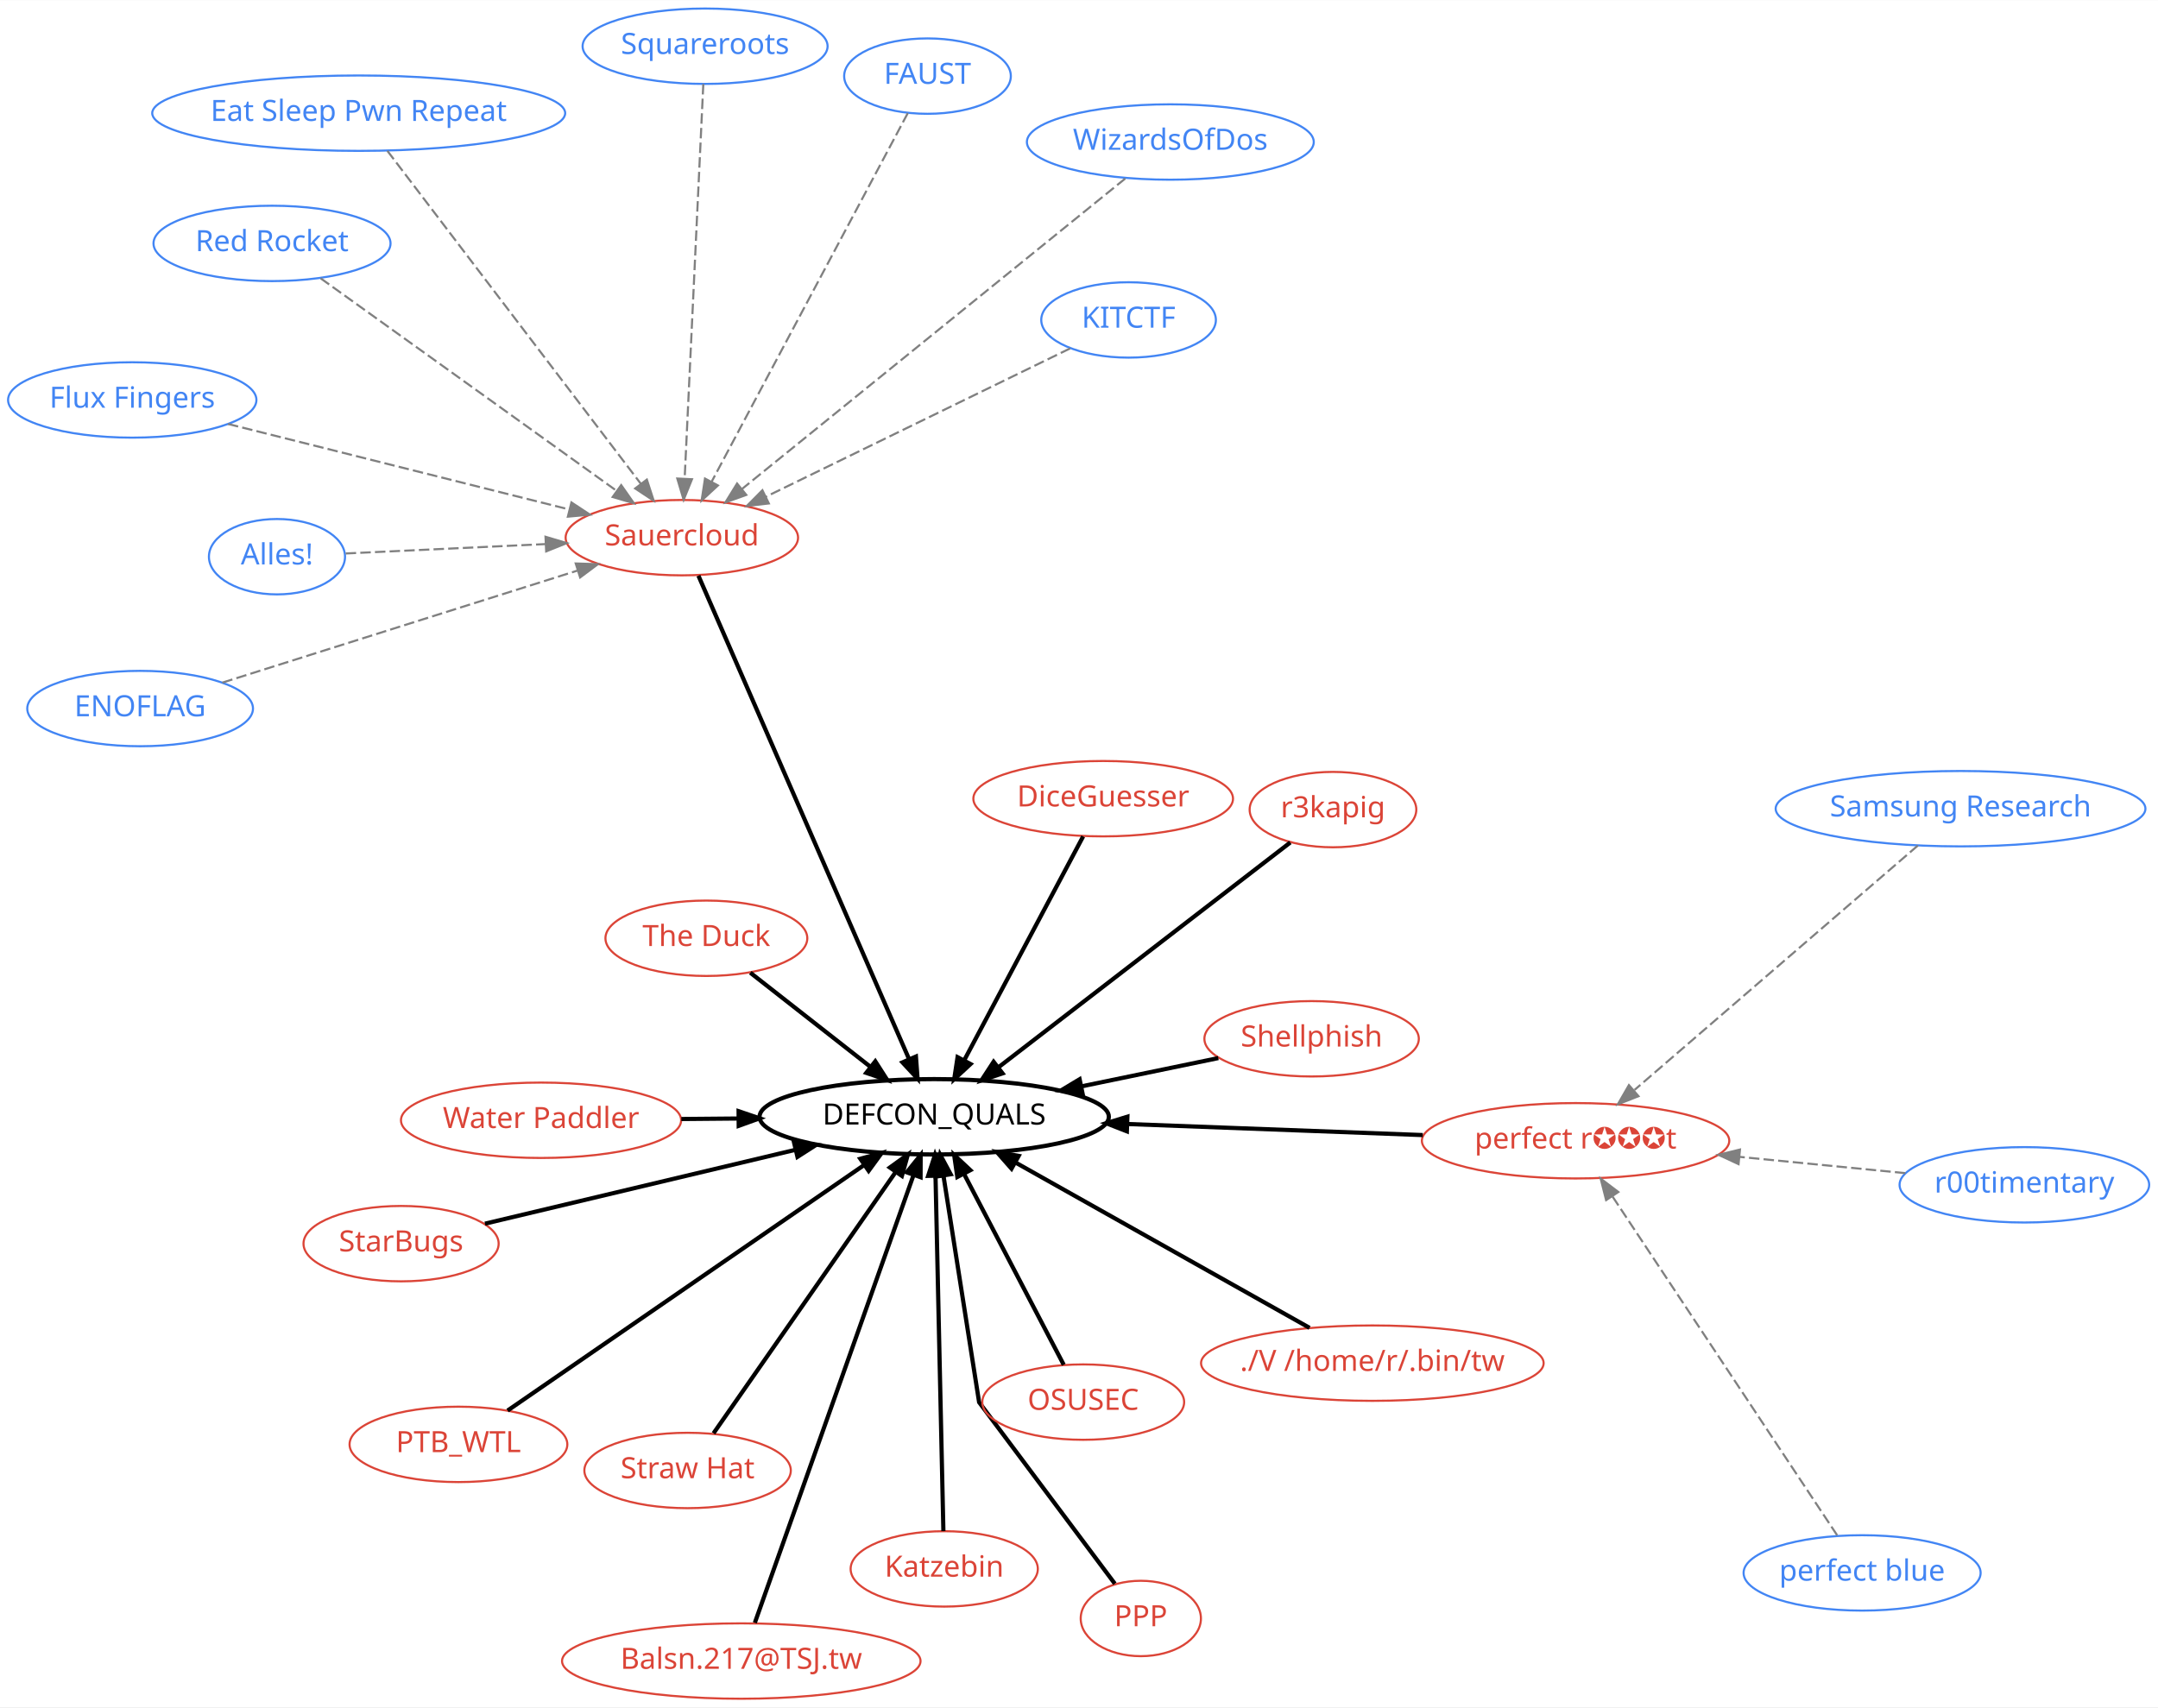
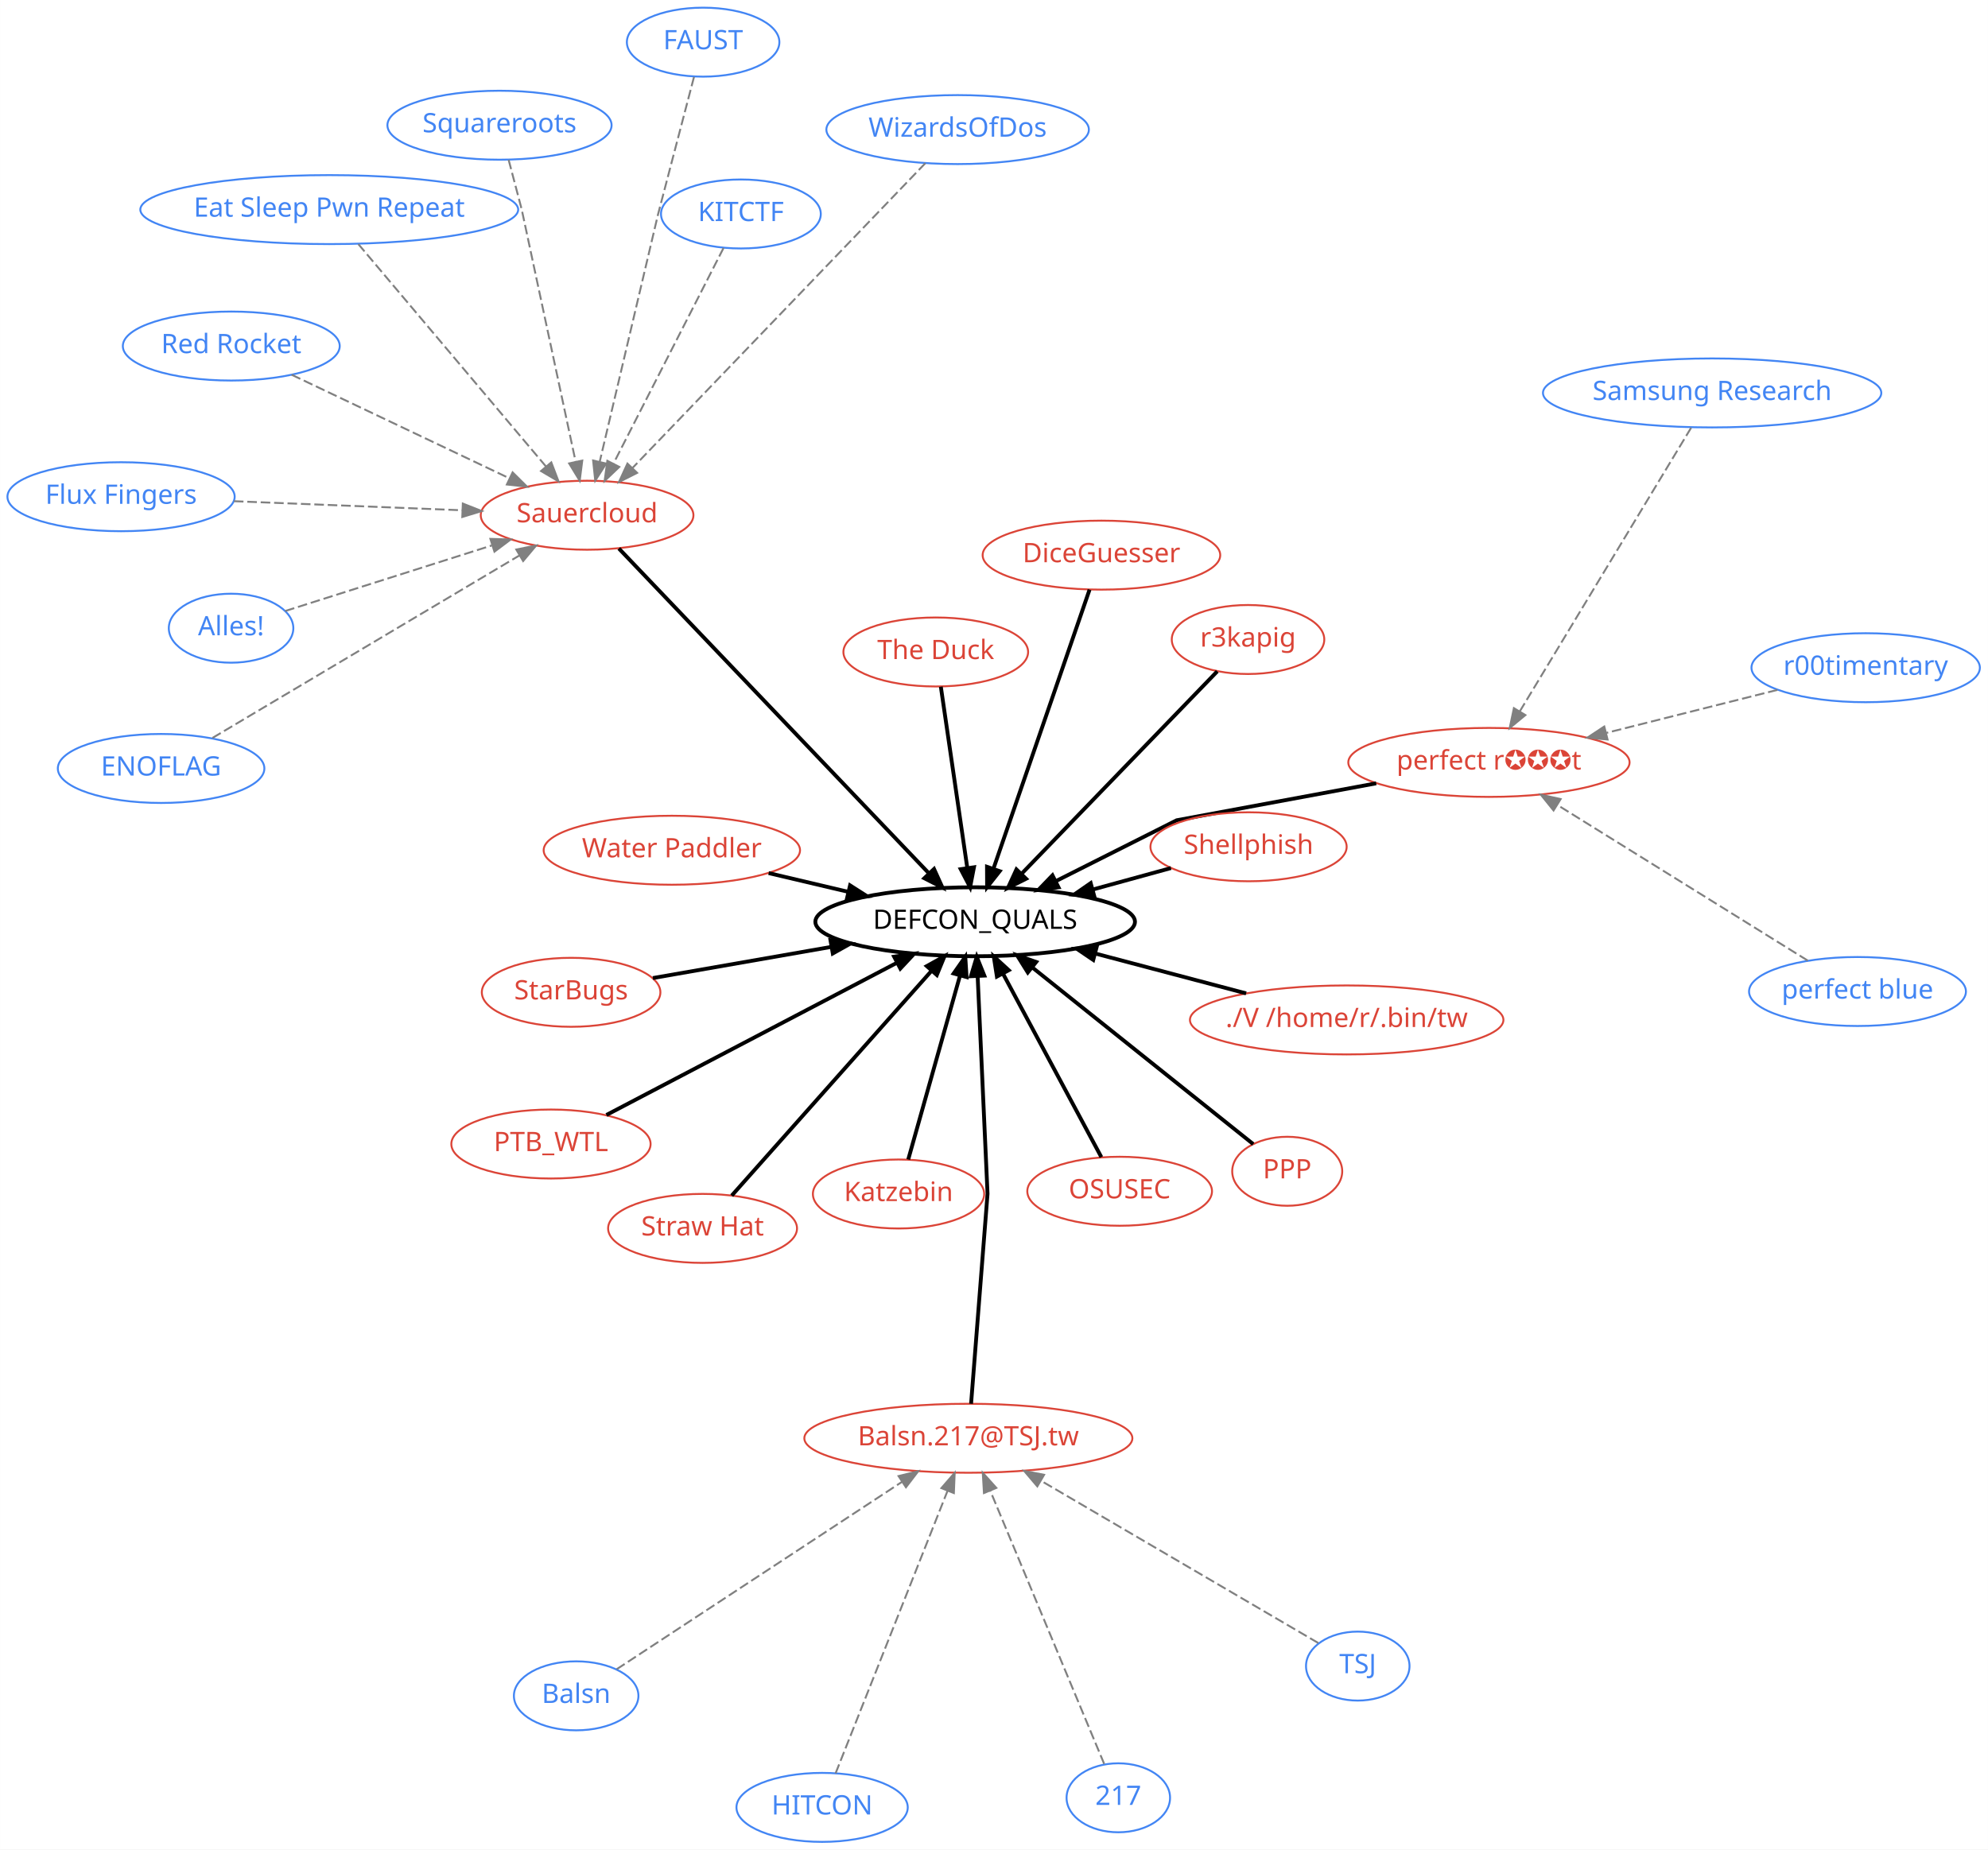
- <svg xmlns="http://www.w3.org/2000/svg" xmlns:xlink="http://www.w3.org/1999/xlink" width="1030pt" height="815pt" viewBox="0.00 0.00 1030.31 815.10">
-   <g id="graph0" class="graph" transform="scale(1 1) rotate(0) translate(4 811.1)">
-     <polygon fill="white" stroke="transparent" points="-4,4 -4,-811.1 1026.31,-811.1 1026.31,4 -4,4" />
+ <svg xmlns="http://www.w3.org/2000/svg" xmlns:xlink="http://www.w3.org/1999/xlink" width="1037pt" height="965pt" viewBox="0.00 0.00 1037.22 965.25">
+   <g id="graph0" class="graph" transform="scale(1 1) rotate(0) translate(4 961.25)">
+     <polygon fill="white" stroke="transparent" points="-4,4 -4,-961.25 1033.22,-961.25 1033.22,4 -4,4" />
    <g id="node1" class="node">
      <g id="a_node1">
        <a xlink:href="https://quals.2022.nautilus.institute/dashboard" xlink:title="DEFCON_QUALS">
-           <ellipse fill="none" stroke="black" stroke-width="2" cx="442.02" cy="-277.89" rx="83.39" ry="18" />
-           <text text-anchor="middle" x="442.02" y="-274.19" font-family="JetBrains Mono" font-size="14.00">DEFCON_QUALS</text>
+           <ellipse fill="none" stroke="black" stroke-width="2" cx="504.78" cy="-480.19" rx="83.39" ry="18" />
+           <text text-anchor="middle" x="504.78" y="-476.49" font-family="JetBrains Mono" font-size="14.00">DEFCON_QUALS</text>
        </a>
      </g>
    </g>
    <g id="node2" class="node">
      <g id="a_node2">
        <a xlink:href="https://ctftime.org/team/176403" xlink:title="perfect r✪✪✪t">
-           <ellipse fill="none" stroke="#db4437" cx="748.24" cy="-266.44" rx="73.39" ry="18" />
-           <text text-anchor="middle" x="748.24" y="-262.74" font-family="JetBrains Mono" font-size="14.00" fill="#db4437">perfect r✪✪✪t</text>
+           <ellipse fill="none" stroke="#db4437" cx="772.85" cy="-563.36" rx="73.39" ry="18" />
+           <text text-anchor="middle" x="772.85" y="-559.66" font-family="JetBrains Mono" font-size="14.00" fill="#db4437">perfect r✪✪✪t</text>
        </a>
      </g>
    </g>
    <g id="edge1" class="edge">
-       <path fill="none" stroke="black" stroke-width="2" d="M675.28,-269.16C633.01,-270.75 579.4,-272.75 534.23,-274.44" />
-       <polygon fill="black" stroke="black" stroke-width="2" points="534,-270.95 524.13,-274.82 534.26,-277.94 534,-270.95" />
+       <path fill="none" stroke="black" stroke-width="2" d="M714.03,-552.45C667.36,-543.81 609.92,-533.16 609.92,-533.16 609.92,-533.16 576.27,-516.21 547.04,-501.48" />
+       <polygon fill="black" stroke="black" stroke-width="2" points="548.26,-498.18 537.76,-496.8 545.11,-504.43 548.26,-498.18" />
    </g>
    <g id="node3" class="node">
      <g id="a_node3">
        <a xlink:href="https://ctftime.org/team/189868" xlink:title="Balsn.217@TSJ.tw">
-           <ellipse fill="none" stroke="#db4437" cx="349.92" cy="-18" rx="85.59" ry="18" />
-           <text text-anchor="middle" x="349.92" y="-14.3" font-family="JetBrains Mono" font-size="14.00" fill="#db4437">Balsn.217@TSJ.tw</text>
+           <ellipse fill="none" stroke="#db4437" cx="501.23" cy="-210.64" rx="85.59" ry="18" />
+           <text text-anchor="middle" x="501.23" y="-206.94" font-family="JetBrains Mono" font-size="14.00" fill="#db4437">Balsn.217@TSJ.tw</text>
        </a>
      </g>
    </g>
    <g id="edge2" class="edge">
-       <path fill="none" stroke="black" stroke-width="2" d="M356.39,-36.27C372.28,-81.1 413.26,-196.74 432.18,-250.12" />
-       <polygon fill="black" stroke="black" stroke-width="2" points="428.91,-251.38 435.55,-259.64 435.51,-249.04 428.91,-251.38" />
+       <path fill="none" stroke="black" stroke-width="2" d="M502.65,-228.65C505.4,-263.83 511.24,-338.25 511.24,-338.25 511.24,-338.25 507.95,-410.47 506.07,-451.88" />
+       <polygon fill="black" stroke="black" stroke-width="2" points="502.57,-451.77 505.61,-461.92 509.56,-452.09 502.57,-451.77" />
    </g>
    <g id="node4" class="node">
      <g id="a_node4">
        <a xlink:href="https://ctftime.org/team/111501" xlink:title="The Duck">
-           <ellipse fill="none" stroke="#db4437" cx="333.25" cy="-363.14" rx="48.19" ry="18" />
-           <text text-anchor="middle" x="333.25" y="-359.44" font-family="JetBrains Mono" font-size="14.00" fill="#db4437">The Duck</text>
+           <ellipse fill="none" stroke="#db4437" cx="484.22" cy="-620.99" rx="48.19" ry="18" />
+           <text text-anchor="middle" x="484.22" y="-617.29" font-family="JetBrains Mono" font-size="14.00" fill="#db4437">The Duck</text>
        </a>
      </g>
    </g>
    <g id="edge3" class="edge">
-       <path fill="none" stroke="black" stroke-width="2" d="M354.22,-346.7C370.49,-333.95 393.29,-316.08 411.57,-301.75" />
-       <polygon fill="black" stroke="black" stroke-width="2" points="413.9,-304.37 419.61,-295.45 409.58,-298.86 413.9,-304.37" />
+       <path fill="none" stroke="black" stroke-width="2" d="M486.87,-602.87C490.37,-578.9 496.57,-536.39 500.68,-508.25" />
+       <polygon fill="black" stroke="black" stroke-width="2" points="504.16,-508.64 502.15,-498.24 497.24,-507.63 504.16,-508.64" />
    </g>
    <g id="node5" class="node">
      <g id="a_node5">
        <a xlink:href="https://ctftime.org/team/54748" xlink:title="Sauercloud">
-           <ellipse fill="none" stroke="#db4437" cx="321.54" cy="-554.43" rx="55.49" ry="18" />
-           <text text-anchor="middle" x="321.54" y="-550.73" font-family="JetBrains Mono" font-size="14.00" fill="#db4437">Sauercloud</text>
+           <ellipse fill="none" stroke="#db4437" cx="302.3" cy="-692.36" rx="55.49" ry="18" />
+           <text text-anchor="middle" x="302.3" y="-688.66" font-family="JetBrains Mono" font-size="14.00" fill="#db4437">Sauercloud</text>
        </a>
      </g>
    </g>
    <g id="edge4" class="edge">
-       <path fill="none" stroke="black" stroke-width="2" d="M329.45,-536.28C350.04,-489.01 405.44,-361.85 430.01,-305.46" />
-       <polygon fill="black" stroke="black" stroke-width="2" points="433.3,-306.67 434.08,-296.1 426.88,-303.87 433.3,-306.67" />
+       <path fill="none" stroke="black" stroke-width="2" d="M318.87,-675C354.6,-637.56 439.02,-549.1 480.68,-505.45" />
+       <polygon fill="black" stroke="black" stroke-width="2" points="483.32,-507.74 487.7,-498.09 478.26,-502.91 483.32,-507.74" />
    </g>
    <g id="node6" class="node">
      <g id="a_node6">
        <a xlink:href="https://ctftime.org/team/155019" xlink:title="Water Paddler">
-           <ellipse fill="none" stroke="#db4437" cx="254.32" cy="-276.23" rx="66.89" ry="18" />
-           <text text-anchor="middle" x="254.32" y="-272.53" font-family="JetBrains Mono" font-size="14.00" fill="#db4437">Water Paddler</text>
+           <ellipse fill="none" stroke="#db4437" cx="346.52" cy="-517.52" rx="66.89" ry="18" />
+           <text text-anchor="middle" x="346.52" y="-513.82" font-family="JetBrains Mono" font-size="14.00" fill="#db4437">Water Paddler</text>
        </a>
      </g>
    </g>
    <g id="edge5" class="edge">
-       <path fill="none" stroke="black" stroke-width="2" d="M321.29,-276.83C330.18,-276.9 339.42,-276.99 348.66,-277.07" />
-       <polygon fill="black" stroke="black" stroke-width="2" points="348.63,-280.57 358.66,-277.16 348.69,-273.57 348.63,-280.57" />
+       <path fill="none" stroke="black" stroke-width="2" d="M397.03,-505.6C410.21,-502.5 424.6,-499.1 438.46,-495.83" />
+       <polygon fill="black" stroke="black" stroke-width="2" points="439.51,-499.18 448.44,-493.48 437.9,-492.37 439.51,-499.18" />
    </g>
    <g id="node7" class="node">
      <g id="a_node7">
        <a xlink:href="https://ctftime.org/team/119975" xlink:title="PTB_WTL">
-           <ellipse fill="none" stroke="#db4437" cx="214.88" cy="-121.46" rx="51.99" ry="18" />
-           <text text-anchor="middle" x="214.88" y="-117.76" font-family="JetBrains Mono" font-size="14.00" fill="#db4437">PTB_WTL</text>
+           <ellipse fill="none" stroke="#db4437" cx="283.45" cy="-364.2" rx="51.99" ry="18" />
+           <text text-anchor="middle" x="283.45" y="-360.5" font-family="JetBrains Mono" font-size="14.00" fill="#db4437">PTB_WTL</text>
        </a>
      </g>
    </g>
    <g id="edge6" class="edge">
-       <path fill="none" stroke="black" stroke-width="2" d="M238.34,-137.61C278.88,-165.54 362.2,-222.92 408.73,-254.97" />
-       <polygon fill="black" stroke="black" stroke-width="2" points="406.75,-257.85 416.97,-260.64 410.72,-252.09 406.75,-257.85" />
+       <path fill="none" stroke="black" stroke-width="2" d="M312.38,-379.36C351.11,-399.66 420.01,-435.76 463.99,-458.81" />
+       <polygon fill="black" stroke="black" stroke-width="2" points="462.49,-461.98 472.97,-463.52 465.74,-455.78 462.49,-461.98" />
    </g>
    <g id="node8" class="node">
      <g id="a_node8">
        <a xlink:href="https://ctftime.org/team/189869" xlink:title="./V /home/r/.bin/tw">
-           <ellipse fill="none" stroke="#db4437" cx="651.21" cy="-160.25" rx="81.79" ry="18" />
-           <text text-anchor="middle" x="651.21" y="-156.55" font-family="JetBrains Mono" font-size="14.00" fill="#db4437">./V /home/r/.bin/tw</text>
+           <ellipse fill="none" stroke="#db4437" cx="698.63" cy="-428.96" rx="81.79" ry="18" />
+           <text text-anchor="middle" x="698.63" y="-425.26" font-family="JetBrains Mono" font-size="14.00" fill="#db4437">./V /home/r/.bin/tw</text>
        </a>
      </g>
    </g>
    <g id="edge7" class="edge">
-       <path fill="none" stroke="black" stroke-width="2" d="M621.24,-177.1C584.26,-197.89 521.34,-233.28 480.74,-256.11" />
-       <polygon fill="black" stroke="black" stroke-width="2" points="478.93,-253.11 471.93,-261.07 482.36,-259.22 478.93,-253.11" />
+       <path fill="none" stroke="black" stroke-width="2" d="M646.17,-442.82C621.92,-449.23 592.93,-456.89 567.52,-463.6" />
+       <polygon fill="black" stroke="black" stroke-width="2" points="566.39,-460.28 557.62,-466.22 568.18,-467.05 566.39,-460.28" />
    </g>
    <g id="node9" class="node">
      <g id="a_node9">
        <a xlink:href="https://ctftime.org/team/19208" xlink:title="Straw Hat">
-           <ellipse fill="none" stroke="#db4437" cx="324.28" cy="-109" rx="49.29" ry="18" />
-           <text text-anchor="middle" x="324.28" y="-105.3" font-family="JetBrains Mono" font-size="14.00" fill="#db4437">Straw Hat</text>
+           <ellipse fill="none" stroke="#db4437" cx="362.55" cy="-320.17" rx="49.29" ry="18" />
+           <text text-anchor="middle" x="362.55" y="-316.47" font-family="JetBrains Mono" font-size="14.00" fill="#db4437">Straw Hat</text>
        </a>
      </g>
    </g>
    <g id="edge8" class="edge">
-       <path fill="none" stroke="black" stroke-width="2" d="M336.66,-126.76C357.45,-156.58 399.48,-216.88 423.7,-251.62" />
-       <polygon fill="black" stroke="black" stroke-width="2" points="420.86,-253.66 429.45,-259.86 426.6,-249.66 420.86,-253.66" />
+       <path fill="none" stroke="black" stroke-width="2" d="M377.77,-337.29C402.75,-365.39 452.56,-421.43 481.83,-454.37" />
+       <polygon fill="black" stroke="black" stroke-width="2" points="479.54,-457.06 488.8,-462.21 484.78,-452.41 479.54,-457.06" />
    </g>
    <g id="node10" class="node">
      <g id="a_node10">
        <a xlink:href="https://ctftime.org/team/284" xlink:title="PPP">
-           <ellipse fill="none" stroke="#db4437" cx="540.67" cy="-38.33" rx="28.7" ry="18" />
-           <text text-anchor="middle" x="540.67" y="-34.63" font-family="JetBrains Mono" font-size="14.00" fill="#db4437">PPP</text>
+           <ellipse fill="none" stroke="#db4437" cx="667.6" cy="-349.98" rx="28.7" ry="18" />
+           <text text-anchor="middle" x="667.6" y="-346.28" font-family="JetBrains Mono" font-size="14.00" fill="#db4437">PPP</text>
        </a>
      </g>
    </g>
    <g id="edge9" class="edge">
-       <path fill="none" stroke="black" stroke-width="2" d="M528.27,-54.92C506.45,-84.1 463.47,-141.57 463.47,-141.57 463.47,-141.57 452.71,-209.94 446.43,-249.84" />
-       <polygon fill="black" stroke="black" stroke-width="2" points="442.96,-249.37 444.87,-259.79 449.88,-250.45 442.96,-249.37" />
+       <path fill="none" stroke="black" stroke-width="2" d="M649.87,-364.16C622.21,-386.28 568.48,-429.24 534.74,-456.23" />
+       <polygon fill="black" stroke="black" stroke-width="2" points="532.24,-453.74 526.62,-462.72 536.62,-459.21 532.24,-453.74" />
    </g>
    <g id="node11" class="node">
      <g id="a_node11">
        <a xlink:href="https://ctftime.org/team/141539" xlink:title="Katzebin">
-           <ellipse fill="none" stroke="#db4437" cx="446.81" cy="-62" rx="44.69" ry="18" />
-           <text text-anchor="middle" x="446.81" y="-58.3" font-family="JetBrains Mono" font-size="14.00" fill="#db4437">Katzebin</text>
+           <ellipse fill="none" stroke="#db4437" cx="464.8" cy="-338.12" rx="44.69" ry="18" />
+           <text text-anchor="middle" x="464.8" y="-334.42" font-family="JetBrains Mono" font-size="14.00" fill="#db4437">Katzebin</text>
        </a>
      </g>
    </g>
    <g id="edge10" class="edge">
-       <path fill="none" stroke="black" stroke-width="2" d="M446.41,-80.04C445.58,-117.58 443.65,-204.37 442.65,-249.49" />
-       <polygon fill="black" stroke="black" stroke-width="2" points="439.14,-249.68 442.42,-259.75 446.14,-249.83 439.14,-249.68" />
+       <path fill="none" stroke="black" stroke-width="2" d="M469.86,-356.11C476.67,-380.32 488.86,-423.61 496.88,-452.12" />
+       <polygon fill="black" stroke="black" stroke-width="2" points="493.55,-453.21 499.63,-461.89 500.29,-451.32 493.55,-453.21" />
    </g>
    <g id="node12" class="node">
      <g id="a_node12">
        <a xlink:href="https://ctftime.org/team/152239" xlink:title="StarBugs">
-           <ellipse fill="none" stroke="#db4437" cx="187.49" cy="-217.31" rx="46.59" ry="18" />
-           <text text-anchor="middle" x="187.49" y="-213.61" font-family="JetBrains Mono" font-size="14.00" fill="#db4437">StarBugs</text>
+           <ellipse fill="none" stroke="#db4437" cx="293.96" cy="-443.38" rx="46.59" ry="18" />
+           <text text-anchor="middle" x="293.96" y="-439.68" font-family="JetBrains Mono" font-size="14.00" fill="#db4437">StarBugs</text>
        </a>
      </g>
    </g>
    <g id="edge11" class="edge">
-       <path fill="none" stroke="black" stroke-width="2" d="M227.54,-226.85C267.27,-236.3 328.86,-250.96 375.86,-262.15" />
-       <polygon fill="black" stroke="black" stroke-width="2" points="375.12,-265.57 385.66,-264.48 376.74,-258.76 375.12,-265.57" />
+       <path fill="none" stroke="black" stroke-width="2" d="M336.62,-450.82C363.33,-455.49 398.49,-461.63 429.75,-467.09" />
+       <polygon fill="black" stroke="black" stroke-width="2" points="429.29,-470.56 439.74,-468.83 430.5,-463.66 429.29,-470.56" />
    </g>
    <g id="node13" class="node">
      <g id="a_node13">
        <a xlink:href="https://ctftime.org/team/285" xlink:title="Shellphish">
-           <ellipse fill="none" stroke="#db4437" cx="622.21" cy="-315.14" rx="51.19" ry="18" />
-           <text text-anchor="middle" x="622.21" y="-311.44" font-family="JetBrains Mono" font-size="14.00" fill="#db4437">Shellphish</text>
+           <ellipse fill="none" stroke="#db4437" cx="647.43" cy="-519.33" rx="51.19" ry="18" />
+           <text text-anchor="middle" x="647.43" y="-515.63" font-family="JetBrains Mono" font-size="14.00" fill="#db4437">Shellphish</text>
        </a>
      </g>
    </g>
    <g id="edge12" class="edge">
-       <path fill="none" stroke="black" stroke-width="2" d="M577.67,-305.93C557.97,-301.86 534.32,-296.97 512.33,-292.42" />
-       <polygon fill="black" stroke="black" stroke-width="2" points="512.86,-288.96 502.36,-290.36 511.44,-295.82 512.86,-288.96" />
+       <path fill="none" stroke="black" stroke-width="2" d="M606.93,-508.22C594.27,-504.74 580.01,-500.83 566.24,-497.05" />
+       <polygon fill="black" stroke="black" stroke-width="2" points="566.91,-493.61 556.34,-494.33 565.06,-500.36 566.91,-493.61" />
    </g>
    <g id="node14" class="node">
      <g id="a_node14">
        <a xlink:href="https://ctftime.org/team/58979" xlink:title="r3kapig">
-           <ellipse fill="none" stroke="#db4437" cx="632.41" cy="-424.58" rx="39.79" ry="18" />
-           <text text-anchor="middle" x="632.41" y="-420.88" font-family="JetBrains Mono" font-size="14.00" fill="#db4437">r3kapig</text>
+           <ellipse fill="none" stroke="#db4437" cx="647.15" cy="-627.5" rx="39.79" ry="18" />
+           <text text-anchor="middle" x="647.15" y="-623.8" font-family="JetBrains Mono" font-size="14.00" fill="#db4437">r3kapig</text>
        </a>
      </g>
    </g>
    <g id="edge13" class="edge">
-       <path fill="none" stroke="black" stroke-width="2" d="M612.03,-408.88C578.68,-383.18 512.22,-331.98 473,-301.76" />
-       <polygon fill="black" stroke="black" stroke-width="2" points="474.65,-298.62 464.59,-295.28 470.38,-304.16 474.65,-298.62" />
+       <path fill="none" stroke="black" stroke-width="2" d="M631.1,-610.88C606.16,-585.08 557.96,-535.21 528.85,-505.09" />
+       <polygon fill="black" stroke="black" stroke-width="2" points="531.35,-502.64 521.88,-497.88 526.31,-507.5 531.35,-502.64" />
    </g>
    <g id="node15" class="node">
      <g id="a_node15">
        <a xlink:href="https://ctftime.org/team/182504" xlink:title="DiceGuesser">
-           <ellipse fill="none" stroke="#db4437" cx="522.7" cy="-429.79" rx="61.99" ry="18" />
-           <text text-anchor="middle" x="522.7" y="-426.09" font-family="JetBrains Mono" font-size="14.00" fill="#db4437">DiceGuesser</text>
+           <ellipse fill="none" stroke="#db4437" cx="570.67" cy="-671.53" rx="61.99" ry="18" />
+           <text text-anchor="middle" x="570.67" y="-667.83" font-family="JetBrains Mono" font-size="14.00" fill="#db4437">DiceGuesser</text>
        </a>
      </g>
    </g>
    <g id="edge14" class="edge">
-       <path fill="none" stroke="black" stroke-width="2" d="M513.13,-411.77C499.05,-385.27 472.68,-335.63 456.31,-304.8" />
-       <polygon fill="black" stroke="black" stroke-width="2" points="459.36,-303.08 451.58,-295.89 453.18,-306.36 459.36,-303.08" />
+       <path fill="none" stroke="black" stroke-width="2" d="M564.47,-653.53C552.92,-619.98 528.03,-547.7 514.32,-507.89" />
+       <polygon fill="black" stroke="black" stroke-width="2" points="517.58,-506.6 511.01,-498.28 510.96,-508.87 517.58,-506.6" />
    </g>
    <g id="node16" class="node">
      <g id="a_node16">
        <a xlink:href="https://ctftime.org/team/12858" xlink:title="OSUSEC">
-           <ellipse fill="none" stroke="#db4437" cx="513.17" cy="-141.65" rx="48.19" ry="18" />
-           <text text-anchor="middle" x="513.17" y="-137.95" font-family="JetBrains Mono" font-size="14.00" fill="#db4437">OSUSEC</text>
+           <ellipse fill="none" stroke="#db4437" cx="580.17" cy="-339.55" rx="48.19" ry="18" />
+           <text text-anchor="middle" x="580.17" y="-335.85" font-family="JetBrains Mono" font-size="14.00" fill="#db4437">OSUSEC</text>
        </a>
      </g>
    </g>
    <g id="edge15" class="edge">
-       <path fill="none" stroke="black" stroke-width="2" d="M503.87,-159.46C491.74,-182.69 470.4,-223.55 456.23,-250.67" />
-       <polygon fill="black" stroke="black" stroke-width="2" points="453.07,-249.16 451.55,-259.64 459.28,-252.4 453.07,-249.16" />
+       <path fill="none" stroke="black" stroke-width="2" d="M570.62,-357.36C557.66,-381.53 534.4,-424.94 519.28,-453.14" />
+       <polygon fill="black" stroke="black" stroke-width="2" points="516.13,-451.61 514.49,-462.08 522.3,-454.92 516.13,-451.61" />
    </g>
    <g id="node17" class="node">
      <g id="a_node17">
        <a xlink:href="https://ctftime.org/team/7221" xlink:title="KITCTF">
-           <ellipse fill="none" stroke="#4285f4" cx="534.82" cy="-658.4" rx="41.69" ry="18" />
-           <text text-anchor="middle" x="534.82" y="-654.7" font-family="JetBrains Mono" font-size="14.00" fill="#4285f4">KITCTF</text>
+           <ellipse fill="none" stroke="#4285f4" cx="382.55" cy="-849.58" rx="41.69" ry="18" />
+           <text text-anchor="middle" x="382.55" y="-845.88" font-family="JetBrains Mono" font-size="14.00" fill="#4285f4">KITCTF</text>
        </a>
      </g>
    </g>
    <g id="edge16" class="edge">
-       <path fill="none" stroke="grey" stroke-dasharray="5,2" d="M506.94,-644.81C469.88,-626.74 404.16,-594.7 361.74,-574.02" />
-       <polygon fill="grey" stroke="grey" points="363.07,-570.77 352.54,-569.54 360,-577.07 363.07,-570.77" />
+       <path fill="none" stroke="grey" stroke-dasharray="5,2" d="M373.5,-831.85C359.53,-804.49 332.62,-751.76 316.18,-719.55" />
+       <polygon fill="grey" stroke="grey" points="319.1,-717.58 311.44,-710.27 312.87,-720.76 319.1,-717.58" />
    </g>
    <g id="node18" class="node">
      <g id="a_node18">
        <a xlink:href="https://ctftime.org/team/15712" xlink:title="Eat Sleep Pwn Repeat">
-           <ellipse fill="none" stroke="#4285f4" cx="167.26" cy="-757.13" rx="98.58" ry="18" />
-           <text text-anchor="middle" x="167.26" y="-753.43" font-family="JetBrains Mono" font-size="14.00" fill="#4285f4">Eat Sleep Pwn Repeat</text>
+           <ellipse fill="none" stroke="#4285f4" cx="167.77" cy="-851.86" rx="98.58" ry="18" />
+           <text text-anchor="middle" x="167.77" y="-848.16" font-family="JetBrains Mono" font-size="14.00" fill="#4285f4">Eat Sleep Pwn Repeat</text>
        </a>
      </g>
    </g>
    <g id="edge17" class="edge">
-       <path fill="none" stroke="grey" stroke-dasharray="5,2" d="M180.95,-739.14C208.41,-703.06 270.29,-621.77 302,-580.1" />
-       <polygon fill="grey" stroke="grey" points="304.83,-582.16 308.1,-572.08 299.26,-577.92 304.83,-582.16" />
+       <path fill="none" stroke="grey" stroke-dasharray="5,2" d="M182.94,-833.87C206.89,-805.48 253.53,-750.19 280.88,-717.76" />
+       <polygon fill="grey" stroke="grey" points="283.62,-719.94 287.39,-710.04 278.27,-715.42 283.62,-719.94" />
    </g>
    <g id="node19" class="node">
      <g id="a_node19">
        <a xlink:href="https://ctftime.org/team/551" xlink:title="Flux Fingers">
-           <ellipse fill="none" stroke="#4285f4" cx="59.14" cy="-620.19" rx="59.29" ry="18" />
-           <text text-anchor="middle" x="59.14" y="-616.49" font-family="JetBrains Mono" font-size="14.00" fill="#4285f4">Flux Fingers</text>
+           <ellipse fill="none" stroke="#4285f4" cx="59.14" cy="-702.02" rx="59.29" ry="18" />
+           <text text-anchor="middle" x="59.14" y="-698.32" font-family="JetBrains Mono" font-size="14.00" fill="#4285f4">Flux Fingers</text>
        </a>
      </g>
    </g>
    <g id="edge18" class="edge">
-       <path fill="none" stroke="grey" stroke-dasharray="5,2" d="M104.85,-608.73C150.22,-597.36 219.76,-579.93 267.77,-567.9" />
-       <polygon fill="grey" stroke="grey" points="268.82,-571.25 277.67,-565.42 267.12,-564.46 268.82,-571.25" />
+       <path fill="none" stroke="grey" stroke-dasharray="5,2" d="M118.01,-699.68C153.98,-698.25 200.04,-696.42 237.11,-694.95" />
+       <polygon fill="grey" stroke="grey" points="237.46,-698.44 247.32,-694.54 237.18,-691.44 237.46,-698.44" />
    </g>
    <g id="node20" class="node">
      <g id="a_node20">
        <a xlink:href="https://allesctf.net/" xlink:title="Red Rocket">
-           <ellipse fill="none" stroke="#4285f4" cx="125.87" cy="-694.94" rx="56.59" ry="18" />
-           <text text-anchor="middle" x="125.87" y="-691.24" font-family="JetBrains Mono" font-size="14.00" fill="#4285f4">Red Rocket</text>
+           <ellipse fill="none" stroke="#4285f4" cx="116.65" cy="-780.65" rx="56.59" ry="18" />
+           <text text-anchor="middle" x="116.65" y="-776.95" font-family="JetBrains Mono" font-size="14.00" fill="#4285f4">Red Rocket</text>
        </a>
      </g>
    </g>
    <g id="edge19" class="edge">
-       <path fill="none" stroke="grey" stroke-dasharray="5,2" d="M149.09,-678.27C184.19,-653.06 250.85,-605.19 290.22,-576.92" />
-       <polygon fill="grey" stroke="grey" points="292.58,-579.53 298.66,-570.86 288.5,-573.85 292.58,-579.53" />
+       <path fill="none" stroke="grey" stroke-dasharray="5,2" d="M148.14,-765.67C179.44,-750.79 227.58,-727.89 261.73,-711.65" />
+       <polygon fill="grey" stroke="grey" points="263.44,-714.72 270.96,-707.26 260.43,-708.4 263.44,-714.72" />
    </g>
    <g id="node21" class="node">
      <g id="a_node21">
        <a xlink:href="https://ctftime.org/team/18419" xlink:title="Alles!">
-           <ellipse fill="none" stroke="#4285f4" cx="128.24" cy="-545.34" rx="32.49" ry="18" />
-           <text text-anchor="middle" x="128.24" y="-541.64" font-family="JetBrains Mono" font-size="14.00" fill="#4285f4">Alles!</text>
+           <ellipse fill="none" stroke="#4285f4" cx="116.54" cy="-633.4" rx="32.49" ry="18" />
+           <text text-anchor="middle" x="116.54" y="-629.7" font-family="JetBrains Mono" font-size="14.00" fill="#4285f4">Alles!</text>
        </a>
      </g>
    </g>
    <g id="edge20" class="edge">
-       <path fill="none" stroke="grey" stroke-dasharray="5,2" d="M161.03,-546.88C187.08,-548.11 224.33,-549.86 256.39,-551.36" />
-       <polygon fill="grey" stroke="grey" points="256.44,-554.87 266.59,-551.84 256.77,-547.88 256.44,-554.87" />
+       <path fill="none" stroke="grey" stroke-dasharray="5,2" d="M144.75,-642.36C173.29,-651.42 218.02,-665.61 252.53,-676.56" />
+       <polygon fill="grey" stroke="grey" points="251.84,-680.02 262.43,-679.71 253.96,-673.34 251.84,-680.02" />
    </g>
    <g id="node22" class="node">
      <g id="a_node22">
        <a xlink:href="https://ctftime.org/team/1438" xlink:title="ENOFLAG">
-           <ellipse fill="none" stroke="#4285f4" cx="62.9" cy="-472.83" rx="53.89" ry="18" />
-           <text text-anchor="middle" x="62.9" y="-469.13" font-family="JetBrains Mono" font-size="14.00" fill="#4285f4">ENOFLAG</text>
+           <ellipse fill="none" stroke="#4285f4" cx="80.03" cy="-560.2" rx="53.89" ry="18" />
+           <text text-anchor="middle" x="80.03" y="-556.5" font-family="JetBrains Mono" font-size="14.00" fill="#4285f4">ENOFLAG</text>
        </a>
      </g>
    </g>
    <g id="edge21" class="edge">
-       <path fill="none" stroke="grey" stroke-dasharray="5,2" d="M102.18,-485.22C147.53,-499.53 222.2,-523.09 271.62,-538.68" />
-       <polygon fill="grey" stroke="grey" points="270.87,-542.11 281.46,-541.78 272.98,-535.44 270.87,-542.11" />
+       <path fill="none" stroke="grey" stroke-dasharray="5,2" d="M106.84,-576.14C146.92,-599.97 222.48,-644.9 267,-671.37" />
+       <polygon fill="grey" stroke="grey" points="265.36,-674.46 275.74,-676.57 268.93,-668.45 265.36,-674.46" />
    </g>
    <g id="node23" class="node">
      <g id="a_node23">
        <a xlink:href="https://ctftime.org/team/550" xlink:title="FAUST">
-           <ellipse fill="none" stroke="#4285f4" cx="438.82" cy="-774.83" rx="39.79" ry="18" />
-           <text text-anchor="middle" x="438.82" y="-771.13" font-family="JetBrains Mono" font-size="14.00" fill="#4285f4">FAUST</text>
+           <ellipse fill="none" stroke="#4285f4" cx="362.84" cy="-939.25" rx="39.79" ry="18" />
+           <text text-anchor="middle" x="362.84" y="-935.55" font-family="JetBrains Mono" font-size="14.00" fill="#4285f4">FAUST</text>
        </a>
      </g>
    </g>
    <g id="edge22" class="edge">
-       <path fill="none" stroke="grey" stroke-dasharray="5,2" d="M429.42,-757.17C408.92,-718.64 360.08,-626.85 335.78,-581.18" />
-       <polygon fill="grey" stroke="grey" points="338.77,-579.36 330.98,-572.17 332.59,-582.65 338.77,-579.36" />
+       <path fill="none" stroke="grey" stroke-dasharray="5,2" d="M358.08,-921.1C351.22,-894.88 339.35,-849.53 339.35,-849.53 339.35,-849.53 319.5,-765.3 308.86,-720.17" />
+       <polygon fill="grey" stroke="grey" points="312.25,-719.32 306.55,-710.39 305.44,-720.93 312.25,-719.32" />
    </g>
    <g id="node24" class="node">
      <g id="a_node24">
        <a xlink:href="https://ctftime.org/team/561" xlink:title="WizardsOfDos">
-           <ellipse fill="none" stroke="#4285f4" cx="554.76" cy="-743.36" rx="68.49" ry="18" />
-           <text text-anchor="middle" x="554.76" y="-739.66" font-family="JetBrains Mono" font-size="14.00" fill="#4285f4">WizardsOfDos</text>
+           <ellipse fill="none" stroke="#4285f4" cx="495.63" cy="-893.62" rx="68.49" ry="18" />
+           <text text-anchor="middle" x="495.63" y="-889.92" font-family="JetBrains Mono" font-size="14.00" fill="#4285f4">WizardsOfDos</text>
        </a>
      </g>
    </g>
    <g id="edge23" class="edge">
-       <path fill="none" stroke="grey" stroke-dasharray="5,2" d="M533.24,-725.92C491.11,-691.79 397.76,-616.17 350.36,-577.77" />
-       <polygon fill="grey" stroke="grey" points="352.31,-574.85 342.34,-571.27 347.91,-580.29 352.31,-574.85" />
+       <path fill="none" stroke="grey" stroke-dasharray="5,2" d="M478.82,-876.12C444.38,-840.27 365.76,-758.42 326.1,-717.14" />
+       <polygon fill="grey" stroke="grey" points="328.4,-714.47 318.94,-709.68 323.35,-719.32 328.4,-714.47" />
    </g>
    <g id="node25" class="node">
      <g id="a_node25">
        <a xlink:href="https://ctftime.org/team/554" xlink:title="Squareroots">
-           <ellipse fill="none" stroke="#4285f4" cx="332.64" cy="-789.1" rx="58.49" ry="18" />
-           <text text-anchor="middle" x="332.64" y="-785.4" font-family="JetBrains Mono" font-size="14.00" fill="#4285f4">Squareroots</text>
+           <ellipse fill="none" stroke="#4285f4" cx="256.6" cy="-895.9" rx="58.49" ry="18" />
+           <text text-anchor="middle" x="256.6" y="-892.2" font-family="JetBrains Mono" font-size="14.00" fill="#4285f4">Squareroots</text>
        </a>
      </g>
    </g>
    <g id="edge24" class="edge">
-       <path fill="none" stroke="grey" stroke-dasharray="5,2" d="M331.79,-771.07C329.87,-730.46 325.19,-631.55 322.88,-582.69" />
-       <polygon fill="grey" stroke="grey" points="326.37,-582.33 322.4,-572.51 319.37,-582.67 326.37,-582.33" />
+       <path fill="none" stroke="grey" stroke-dasharray="5,2" d="M261.37,-877.81C264.55,-865.73 268.16,-852.05 268.16,-852.05 268.16,-852.05 286.55,-766.05 296.33,-720.27" />
+       <polygon fill="grey" stroke="grey" points="299.78,-720.88 298.45,-710.37 292.94,-719.41 299.78,-720.88" />
    </g>
    <g id="node26" class="node">
      <g id="a_node26">
        <a xlink:href="https://ctftime.org/team/53802" xlink:title="perfect blue">
-           <ellipse fill="none" stroke="#4285f4" cx="885.04" cy="-60.09" rx="56.59" ry="18" />
-           <text text-anchor="middle" x="885.04" y="-56.39" font-family="JetBrains Mono" font-size="14.00" fill="#4285f4">perfect blue</text>
+           <ellipse fill="none" stroke="#4285f4" cx="965.15" cy="-443.8" rx="56.59" ry="18" />
+           <text text-anchor="middle" x="965.15" y="-440.1" font-family="JetBrains Mono" font-size="14.00" fill="#4285f4">perfect blue</text>
        </a>
      </g>
    </g>
    <g id="edge25" class="edge">
-       <path fill="none" stroke="grey" stroke-dasharray="5,2" d="M873.14,-78.04C848.99,-114.47 794.11,-197.25 765.82,-239.91" />
-       <polygon fill="grey" stroke="grey" points="762.82,-238.11 760.21,-248.38 768.65,-241.98 762.82,-238.11" />
+       <path fill="none" stroke="grey" stroke-dasharray="5,2" d="M939.21,-459.92C905.52,-480.87 846.54,-517.54 808.61,-541.12" />
+       <polygon fill="grey" stroke="grey" points="806.57,-538.27 799.92,-546.53 810.26,-544.22 806.57,-538.27" />
    </g>
    <g id="node27" class="node">
      <g id="a_node27">
        <a xlink:href="https://ctftime.org/team/32783" xlink:title="r00timentary">
-           <ellipse fill="none" stroke="#4285f4" cx="962.51" cy="-245.41" rx="59.59" ry="18" />
-           <text text-anchor="middle" x="962.51" y="-241.71" font-family="JetBrains Mono" font-size="14.00" fill="#4285f4">r00timentary</text>
+           <ellipse fill="none" stroke="#4285f4" cx="969.42" cy="-612.78" rx="59.59" ry="18" />
+           <text text-anchor="middle" x="969.42" y="-609.08" font-family="JetBrains Mono" font-size="14.00" fill="#4285f4">r00timentary</text>
        </a>
      </g>
    </g>
    <g id="edge26" class="edge">
-       <path fill="none" stroke="grey" stroke-dasharray="5,2" d="M905.66,-250.99C881.47,-253.36 852.85,-256.17 826.7,-258.74" />
-       <polygon fill="grey" stroke="grey" points="826.05,-255.28 816.44,-259.74 826.73,-262.25 826.05,-255.28" />
+       <path fill="none" stroke="grey" stroke-dasharray="5,2" d="M923.34,-601.19C896.74,-594.5 862.96,-586.01 834.15,-578.77" />
+       <polygon fill="grey" stroke="grey" points="834.74,-575.31 824.18,-576.26 833.03,-582.1 834.74,-575.31" />
    </g>
    <g id="node28" class="node">
-       <ellipse fill="none" stroke="#4285f4" cx="932.04" cy="-425.01" rx="88.28" ry="18" />
-       <text text-anchor="middle" x="932.04" y="-421.31" font-family="JetBrains Mono" font-size="14.00" fill="#4285f4">Samsung Research</text>
+       <ellipse fill="none" stroke="#4285f4" cx="889.31" cy="-756.18" rx="88.28" ry="18" />
+       <text text-anchor="middle" x="889.31" y="-752.48" font-family="JetBrains Mono" font-size="14.00" fill="#4285f4">Samsung Research</text>
    </g>
    <g id="edge27" class="edge">
-       <path fill="none" stroke="grey" stroke-dasharray="5,2" d="M911.67,-407.43C878.73,-379.02 813.73,-322.94 776.39,-290.72" />
-       <polygon fill="grey" stroke="grey" points="778.28,-287.73 768.42,-283.85 773.71,-293.03 778.28,-287.73" />
+       <path fill="none" stroke="grey" stroke-dasharray="5,2" d="M878.36,-738.04C857.71,-703.86 812.97,-629.78 788.92,-589.95" />
+       <polygon fill="grey" stroke="grey" points="791.86,-588.06 783.69,-581.31 785.87,-591.68 791.86,-588.06" />
+     </g>
+     <g id="node29" class="node">
+       <g id="a_node29">
+         <a xlink:href="https://ctftime.org/team/16978" xlink:title="Balsn">
+           <ellipse fill="none" stroke="#4285f4" cx="296.6" cy="-76.22" rx="32.49" ry="18" />
+           <text text-anchor="middle" x="296.6" y="-72.52" font-family="JetBrains Mono" font-size="14.00" fill="#4285f4">Balsn</text>
+         </a>
+       </g>
+     </g>
+     <g id="edge28" class="edge">
+       <path fill="none" stroke="grey" stroke-dasharray="5,2" d="M317.73,-90.1C352.98,-113.25 424.12,-159.98 466.72,-187.97" />
+       <polygon fill="grey" stroke="grey" points="464.82,-190.91 475.1,-193.47 468.67,-185.06 464.82,-190.91" />
+     </g>
+     <g id="node30" class="node">
+       <g id="a_node30">
+         <a xlink:href="https://ctftime.org/team/5160" xlink:title="217">
+           <ellipse fill="none" stroke="#4285f4" cx="579.47" cy="-23.01" rx="27" ry="18" />
+           <text text-anchor="middle" x="579.47" y="-19.31" font-family="JetBrains Mono" font-size="14.00" fill="#4285f4">217</text>
+         </a>
+       </g>
+     </g>
+     <g id="edge29" class="edge">
+       <path fill="none" stroke="grey" stroke-dasharray="5,2" d="M572.11,-40.66C558.42,-73.47 528.99,-144.07 512.69,-183.17" />
+       <polygon fill="grey" stroke="grey" points="509.36,-182.05 508.75,-192.62 515.82,-184.74 509.36,-182.05" />
+     </g>
+     <g id="node31" class="node">
+       <g id="a_node31">
+         <a xlink:href="https://ctftime.org/team/150366" xlink:title="TSJ">
+           <ellipse fill="none" stroke="#4285f4" cx="704.41" cy="-91.74" rx="27" ry="18" />
+           <text text-anchor="middle" x="704.41" y="-88.04" font-family="JetBrains Mono" font-size="14.00" fill="#4285f4">TSJ</text>
+         </a>
+       </g>
+     </g>
+     <g id="edge30" class="edge">
+       <path fill="none" stroke="grey" stroke-dasharray="5,2" d="M683.81,-103.79C649.9,-123.64 581.84,-163.47 539.07,-188.5" />
+       <polygon fill="grey" stroke="grey" points="537.21,-185.53 530.35,-193.6 540.75,-191.57 537.21,-185.53" />
+     </g>
+     <g id="node32" class="node">
+       <g id="a_node32">
+         <a xlink:href="https://ctftime.org/team/8299" xlink:title="HITCON">
+           <ellipse fill="none" stroke="#4285f4" cx="424.92" cy="-18" rx="44.69" ry="18" />
+           <text text-anchor="middle" x="424.92" y="-14.3" font-family="JetBrains Mono" font-size="14.00" fill="#4285f4">HITCON</text>
+         </a>
+       </g>
+     </g>
+     <g id="edge31" class="edge">
+       <path fill="none" stroke="grey" stroke-dasharray="5,2" d="M431.96,-35.78C445.33,-69.52 474.46,-143.07 490.36,-183.19" />
+       <polygon fill="grey" stroke="grey" points="487.16,-184.62 494.1,-192.62 493.67,-182.04 487.16,-184.62" />
    </g>
  </g>
</svg>
